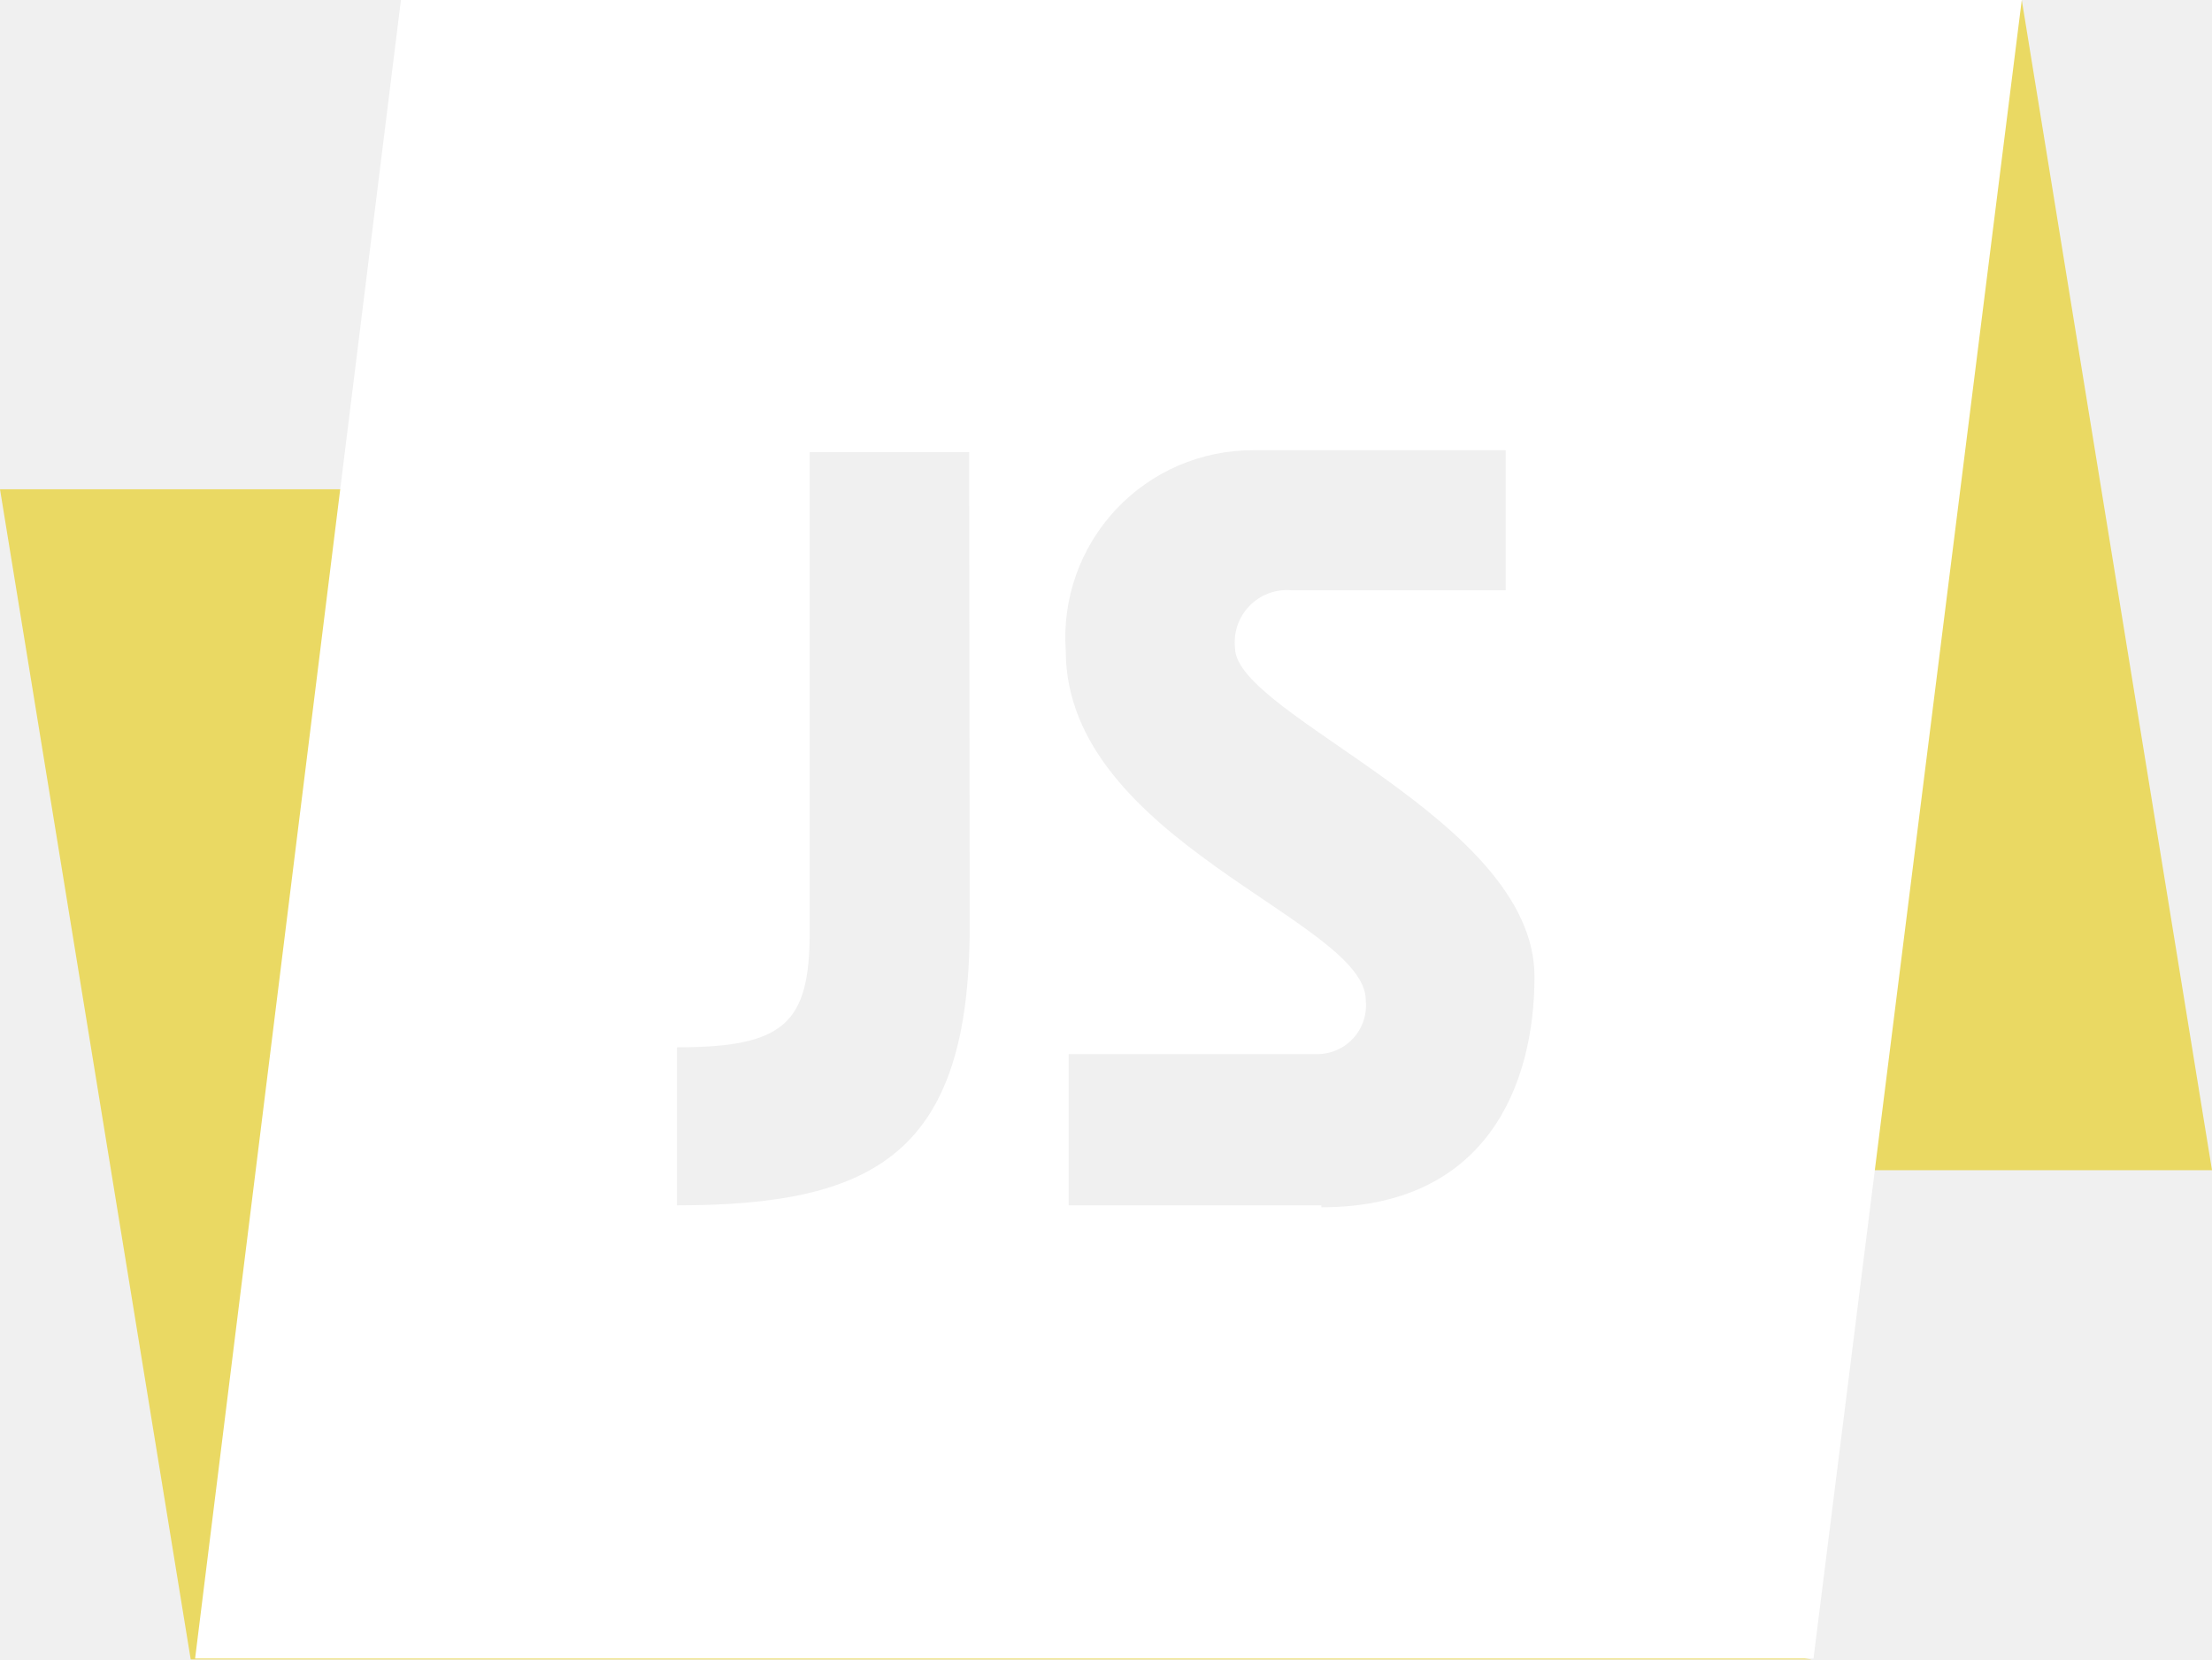
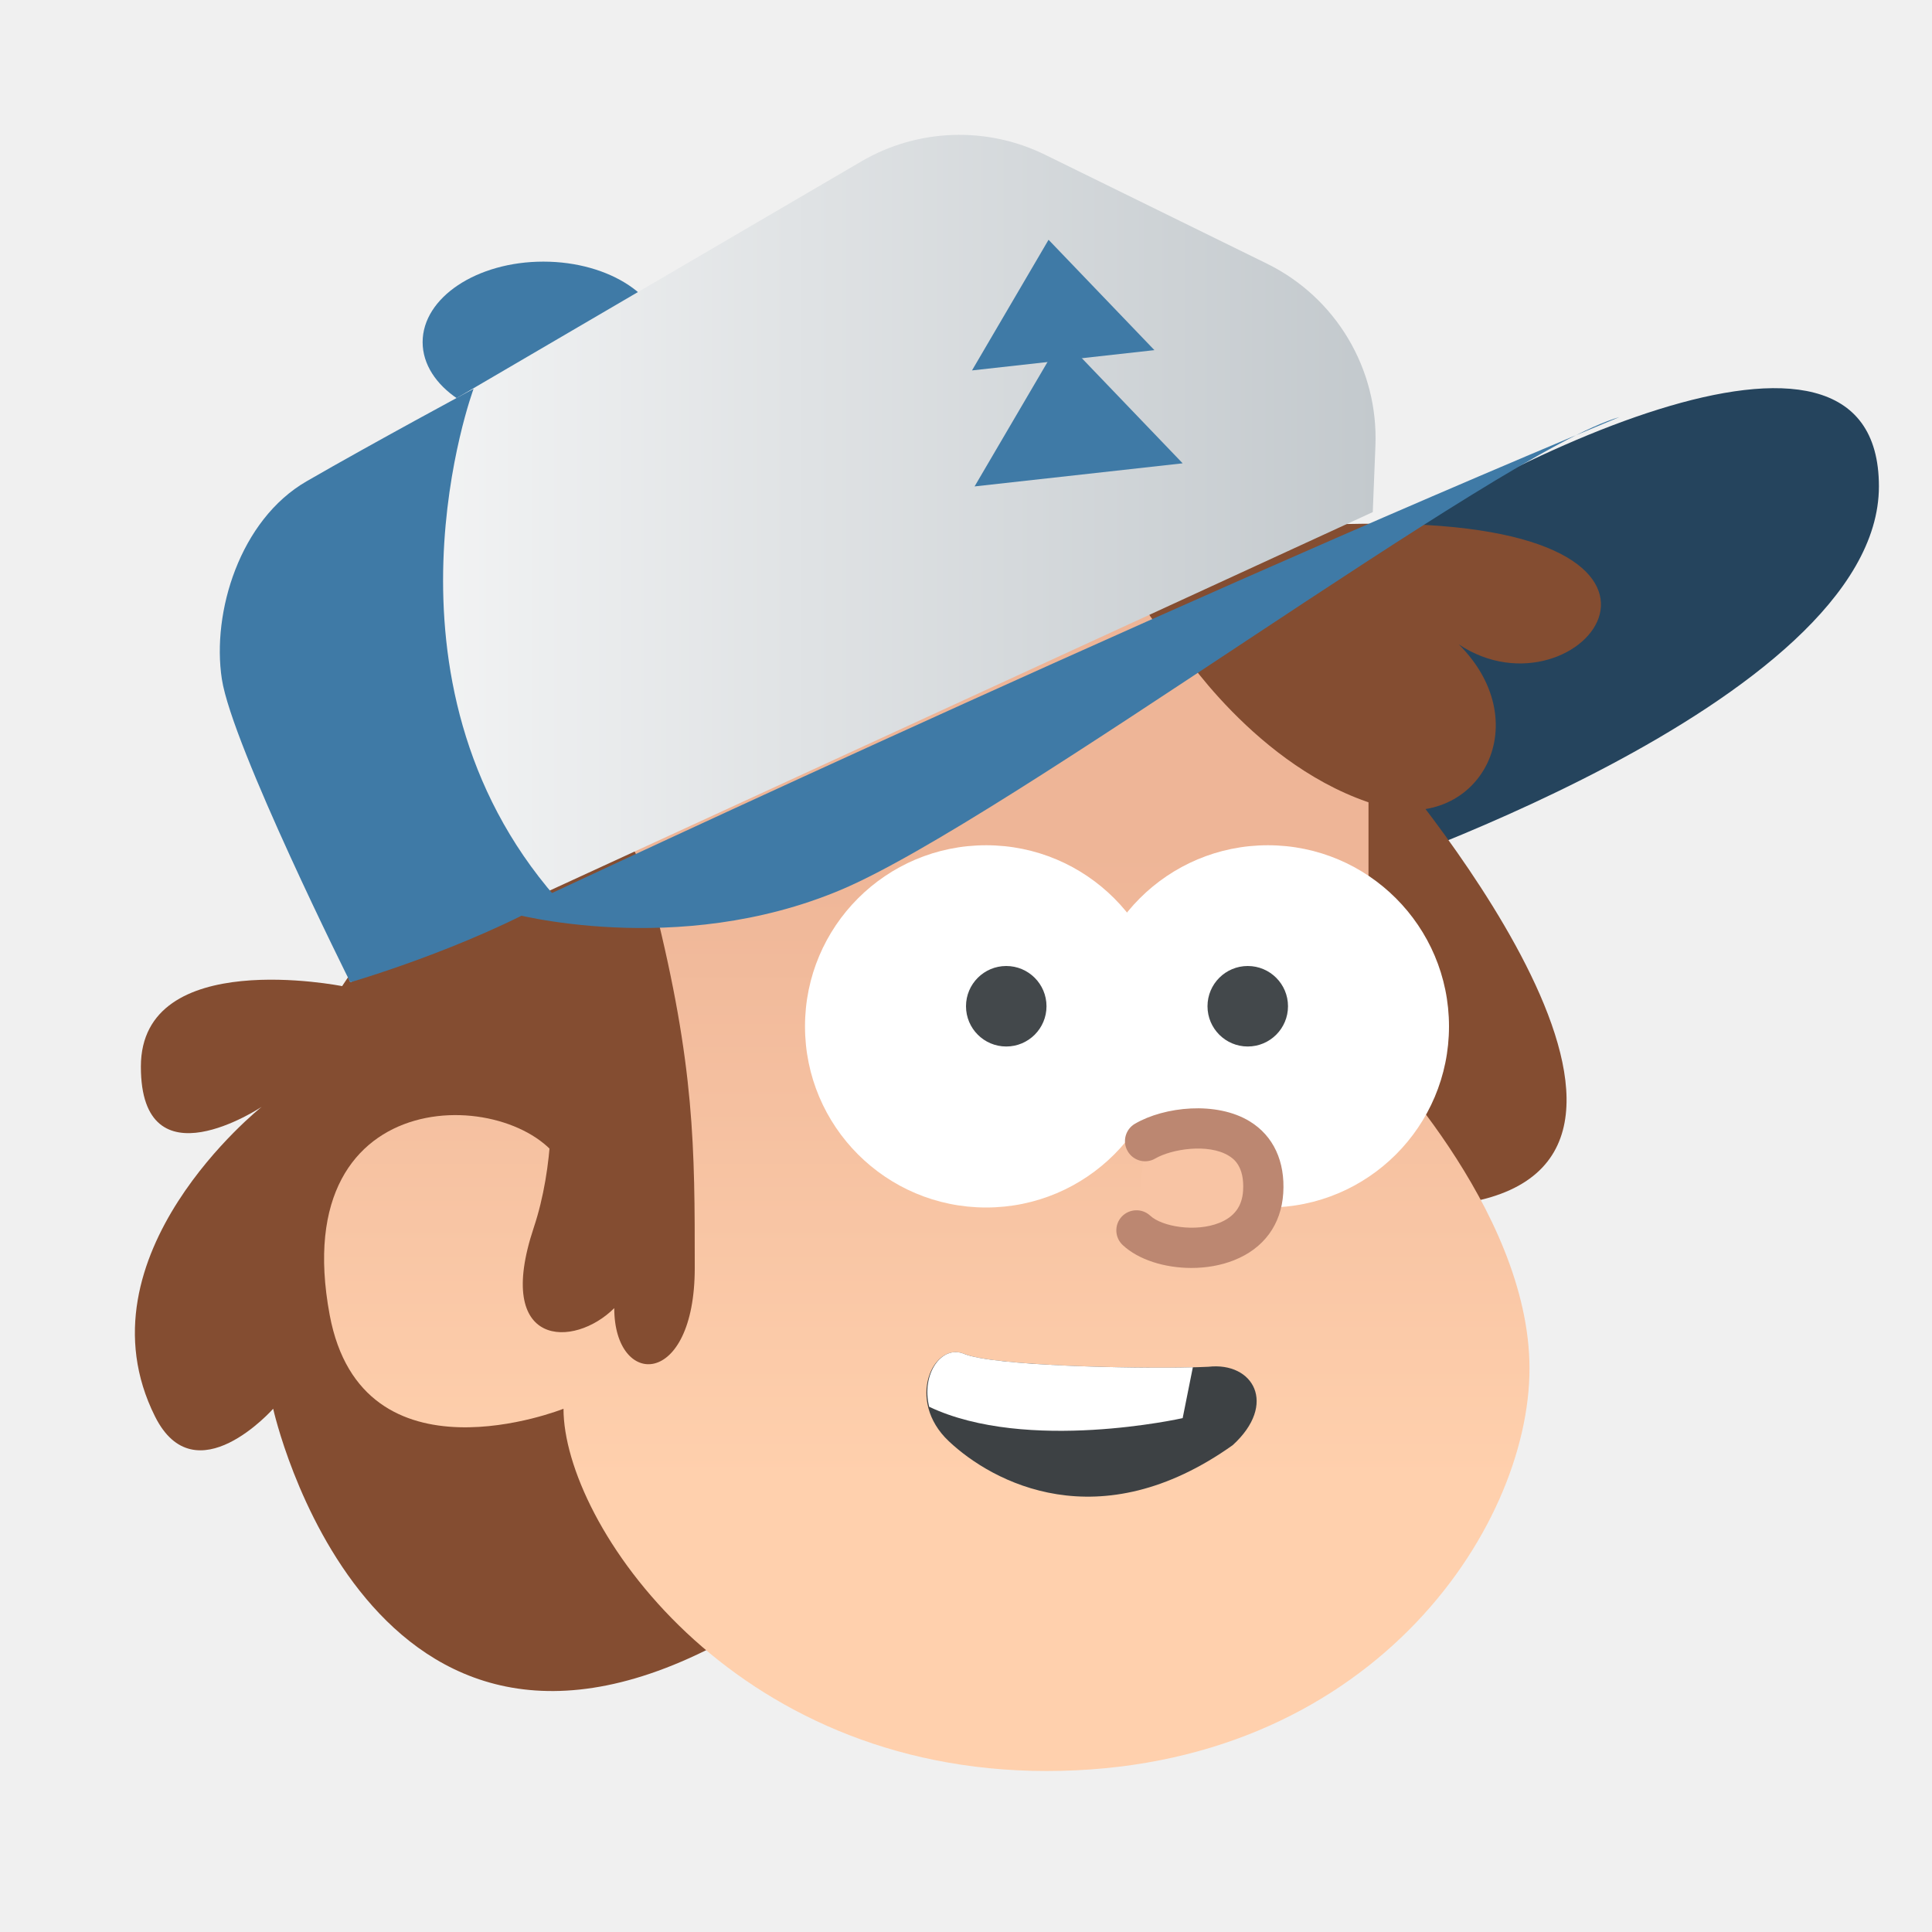
- <svg xmlns="http://www.w3.org/2000/svg" viewBox="0 0 45.35 34.02">
-   <defs>
-     <style>.a{fill:#ead963;}.b{fill:#fff;}</style>
-   </defs>
-   <polygon class="a" points="45.35 23.99 35.38 23.99 33.65 7.9 8.22 0 41.45 0 45.35 23.99" />
-   <polygon class="a" points="0 10.03 9.96 10.03 12.94 29.71 37.14 34.02 3.91 34.02 0 10.03" />
-   <path class="b" d="M8.22,0,4,34H37.18L41.45,0ZM19.88,19c0,4.64-1.94,5.71-6,5.71V21.47c2.19,0,2.72-.48,2.72-2.36V9.27h3.27Zm7.21,5.71H21.91v-3.1H27a1,1,0,0,0,1-1.11c0-1.63-6.15-3.27-6.15-7.16a3.84,3.84,0,0,1,3.85-4.11h5.17v2.87H26.47a1.07,1.07,0,0,0-1.15,1.18c0,1.39,6.14,3.51,6.14,6.74C31.46,22.23,30.49,24.75,27.09,24.75Z" />
+ <svg xmlns="http://www.w3.org/2000/svg" viewBox="0 0 48 48" width="48px" height="48px" baseProfile="basic" fill="#25445d">
+   <path fill="#25445d" d="M33.213,21.915c0,0,13.468-4.404,13.468-9.83s-9.83-0.574-14.298,2.681S33.213,21.915,33.213,21.915z" />
+   <path fill="#844d31" d="M34.096,18.468c0,0,8.498,9.609,2.938,11.277S34.096,18.468,34.096,18.468z" />
+   <ellipse cx="13.5" cy="8.5" fill="#3f7aa6" rx="3" ry="2" />
+   <path fill="#844d31" d="M10.5,21.5l-2,3c0,0-5-1-5,2s3,1,3,1s-4.649,3.691-2.649,7.691c1,2,2.936-0.191,2.936-0.191 s2.362,10.681,11.362,5.681S17.5,19.5,17.5,19.5L10.5,21.5z" />
+   <linearGradient id="jdZGn3HXvylNCOrZFl-f8a" x1="23.026" x2="23.026" y1="21.085" y2="36.738" gradientUnits="userSpaceOnUse">
+     <stop offset="0" stop-color="#eeb597" />
+     <stop offset="1" stop-color="#ffd0ad" />
+   </linearGradient>
+   <path fill="url(#jdZGn3HXvylNCOrZFl-f8a)" d="M34,15v11c0,0,4,4,4,8s-4,10-12,10c-7.851,0-12-6.16-12-9c0,0-5,2-5.809-2.33 C7.075,26.691,13,27,14,29c0-3-1-9-1-9l17-6L34,15z" />
+   <circle cx="31.5" cy="25.5" r="4.5" fill="#fff" />
+   <circle cx="24.5" cy="25.5" r="4.5" fill="#fff" />
+   <circle cx="25" cy="25" r="1" fill="#43484b" />
+   <circle cx="31" cy="25" r="1" fill="#43484b" />
+   <path fill="#f8c4a4" d="M28.449,28.35c0.858-0.501,3.052-0.62,2.933,1.264c-0.105,1.666-2.432,1.621-3.147,0.954" />
+   <path fill="#bc8771" d="M29.601,31.502c-0.66,0-1.314-0.201-1.708-0.569c-0.201-0.188-0.212-0.505-0.023-0.707 c0.189-0.199,0.505-0.211,0.707-0.023c0.292,0.273,1.124,0.415,1.713,0.18c0.375-0.149,0.569-0.41,0.594-0.799 c0.04-0.626-0.258-0.81-0.355-0.869c-0.508-0.314-1.422-0.168-1.827,0.068c-0.238,0.14-0.545,0.059-0.684-0.18 c-0.14-0.238-0.059-0.545,0.18-0.684c0.729-0.426,2.026-0.567,2.855-0.057c0.585,0.36,0.879,0.994,0.829,1.783 c-0.05,0.78-0.483,1.372-1.223,1.665C30.333,31.44,29.966,31.502,29.601,31.502z" />
+   <path fill="#844d31" d="M13.261,23.5c0,0,1,4,0,7s1,3,2,2c0,2,2,2,2-1s0-5-1-9s-4-3-4-3L13.261,23.5z" />
+   <path fill="#844d31" d="M29.245,16.011c0,0,1.968,3.102,5,4c2.455,0.727,4-2,2-4c3,2,7-3-2-3 C25.189,13.011,29.245,16.011,29.245,16.011z" />
+   <linearGradient id="jdZGn3HXvylNCOrZFl-f8b" x1="5.651" x2="34.176" y1="13.877" y2="13.877" gradientUnits="userSpaceOnUse">
+     <stop offset="0" stop-color="#fcfcfc" />
+     <stop offset="1" stop-color="#c3c9cd" />
+   </linearGradient>
+   <path fill="url(#jdZGn3HXvylNCOrZFl-f8b)" d="M8.702,24.404l25.404-11.681l0.066-1.647 c0.076-1.909-0.981-3.684-2.696-4.526l-5.512-2.706c-1.453-0.713-3.167-0.651-4.564,0.166L8.042,11.822 c-2.075,1.213-2.941,3.768-2.032,5.992L8.702,24.404z" />
+   <path fill="#3f7aa6" d="M12.66,22.681c0,0,4.149,1.149,8.234-0.574s16.404-10.915,19.34-11.745 C28.106,15.404,12.66,22.681,12.66,22.681z" />
+   <path fill="#3d4144" d="M30.021,33.957c-1.277,0.064-5.298,0-6.064-0.319s-1.468,1.149-0.383,2.17 c1.085,1.021,3.734,2.457,7.053,0.096C31.745,34.883,31.138,33.83,30.021,33.957z" />
+   <polygon fill="#3f7aa6" points="26.051,5.957 24.149,9.203 28.681,8.699" />
+   <polygon fill="#3f7aa6" points="26.383,8.383 24.213,12.085 29.383,11.511" />
+   <path fill="#3f7aa6" d="M11.766,9.66c0,0-2.681,7.213,2.043,12.638c-2.234,1.277-5.106,2.106-5.106,2.106 s-2.936-5.872-3.191-7.532s0.447-3.957,2.106-4.915S11.766,9.66,11.766,9.66z" />
+   <path fill="#fff" d="M23.957,33.638c-0.565-0.236-1.075,0.501-0.872,1.313c2.432,1.153,6.298,0.282,6.298,0.282 l0.253-1.264C28.081,34.008,24.659,33.93,23.957,33.638z" />
</svg>
